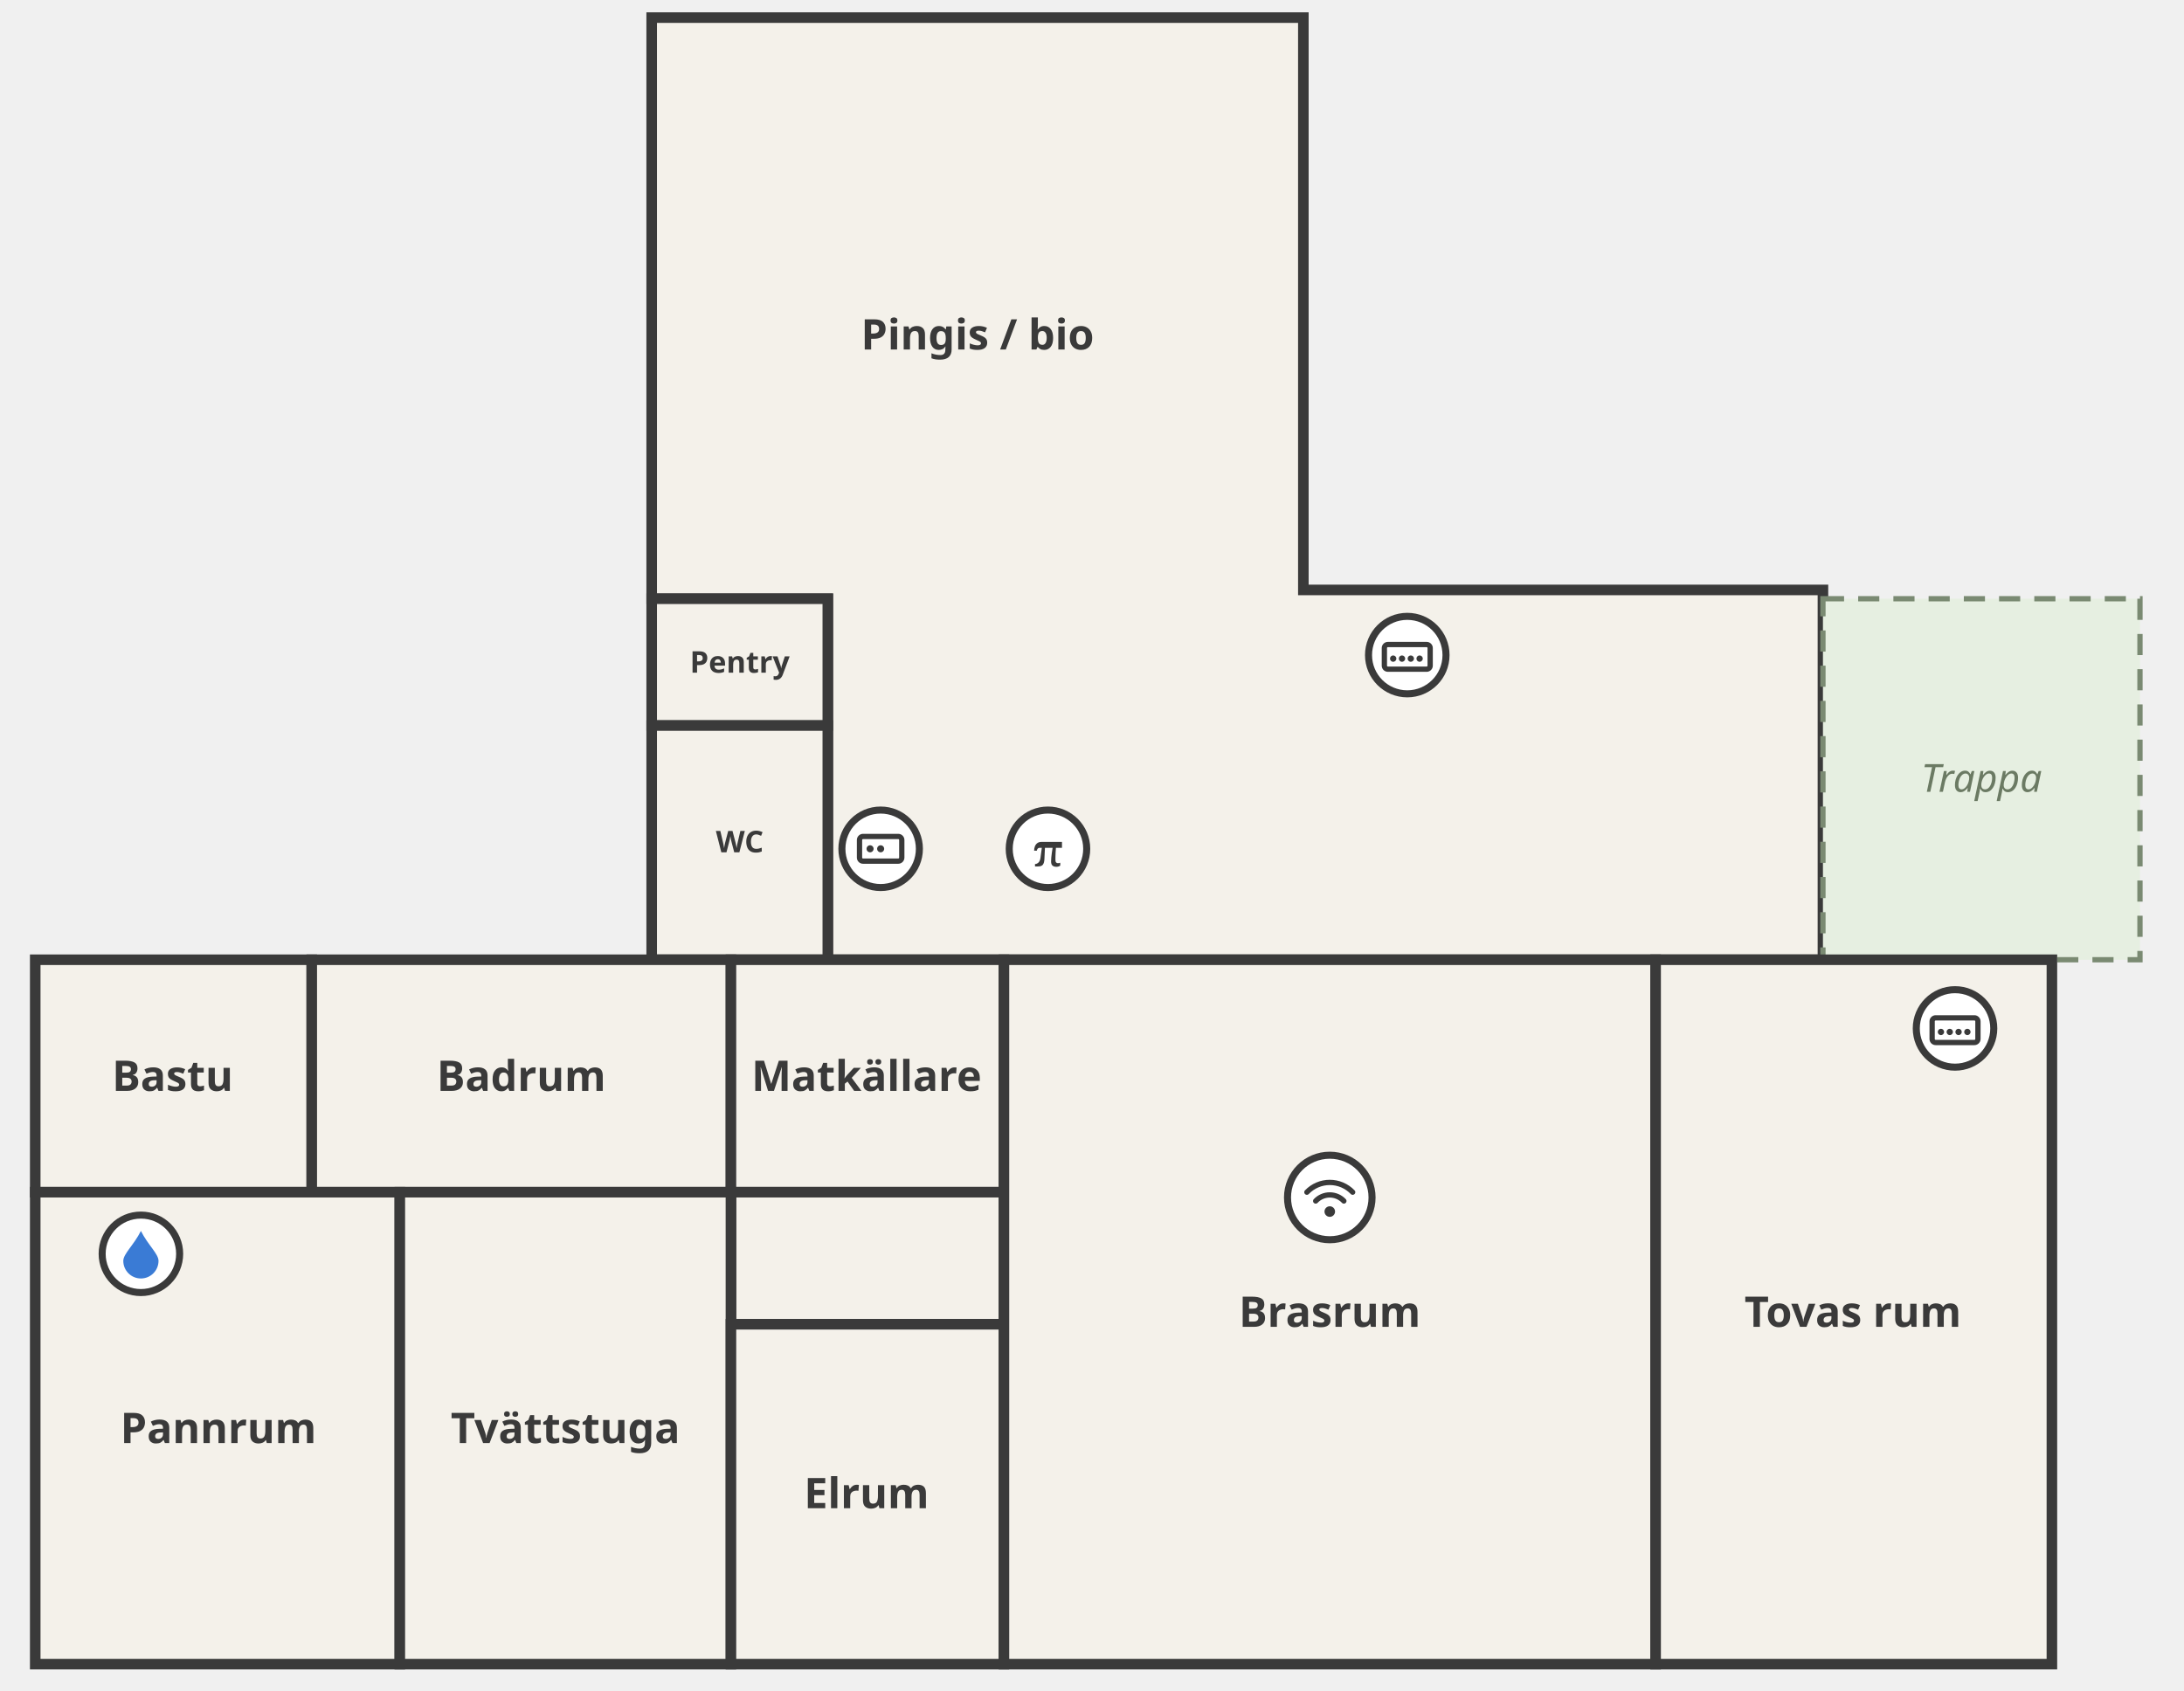
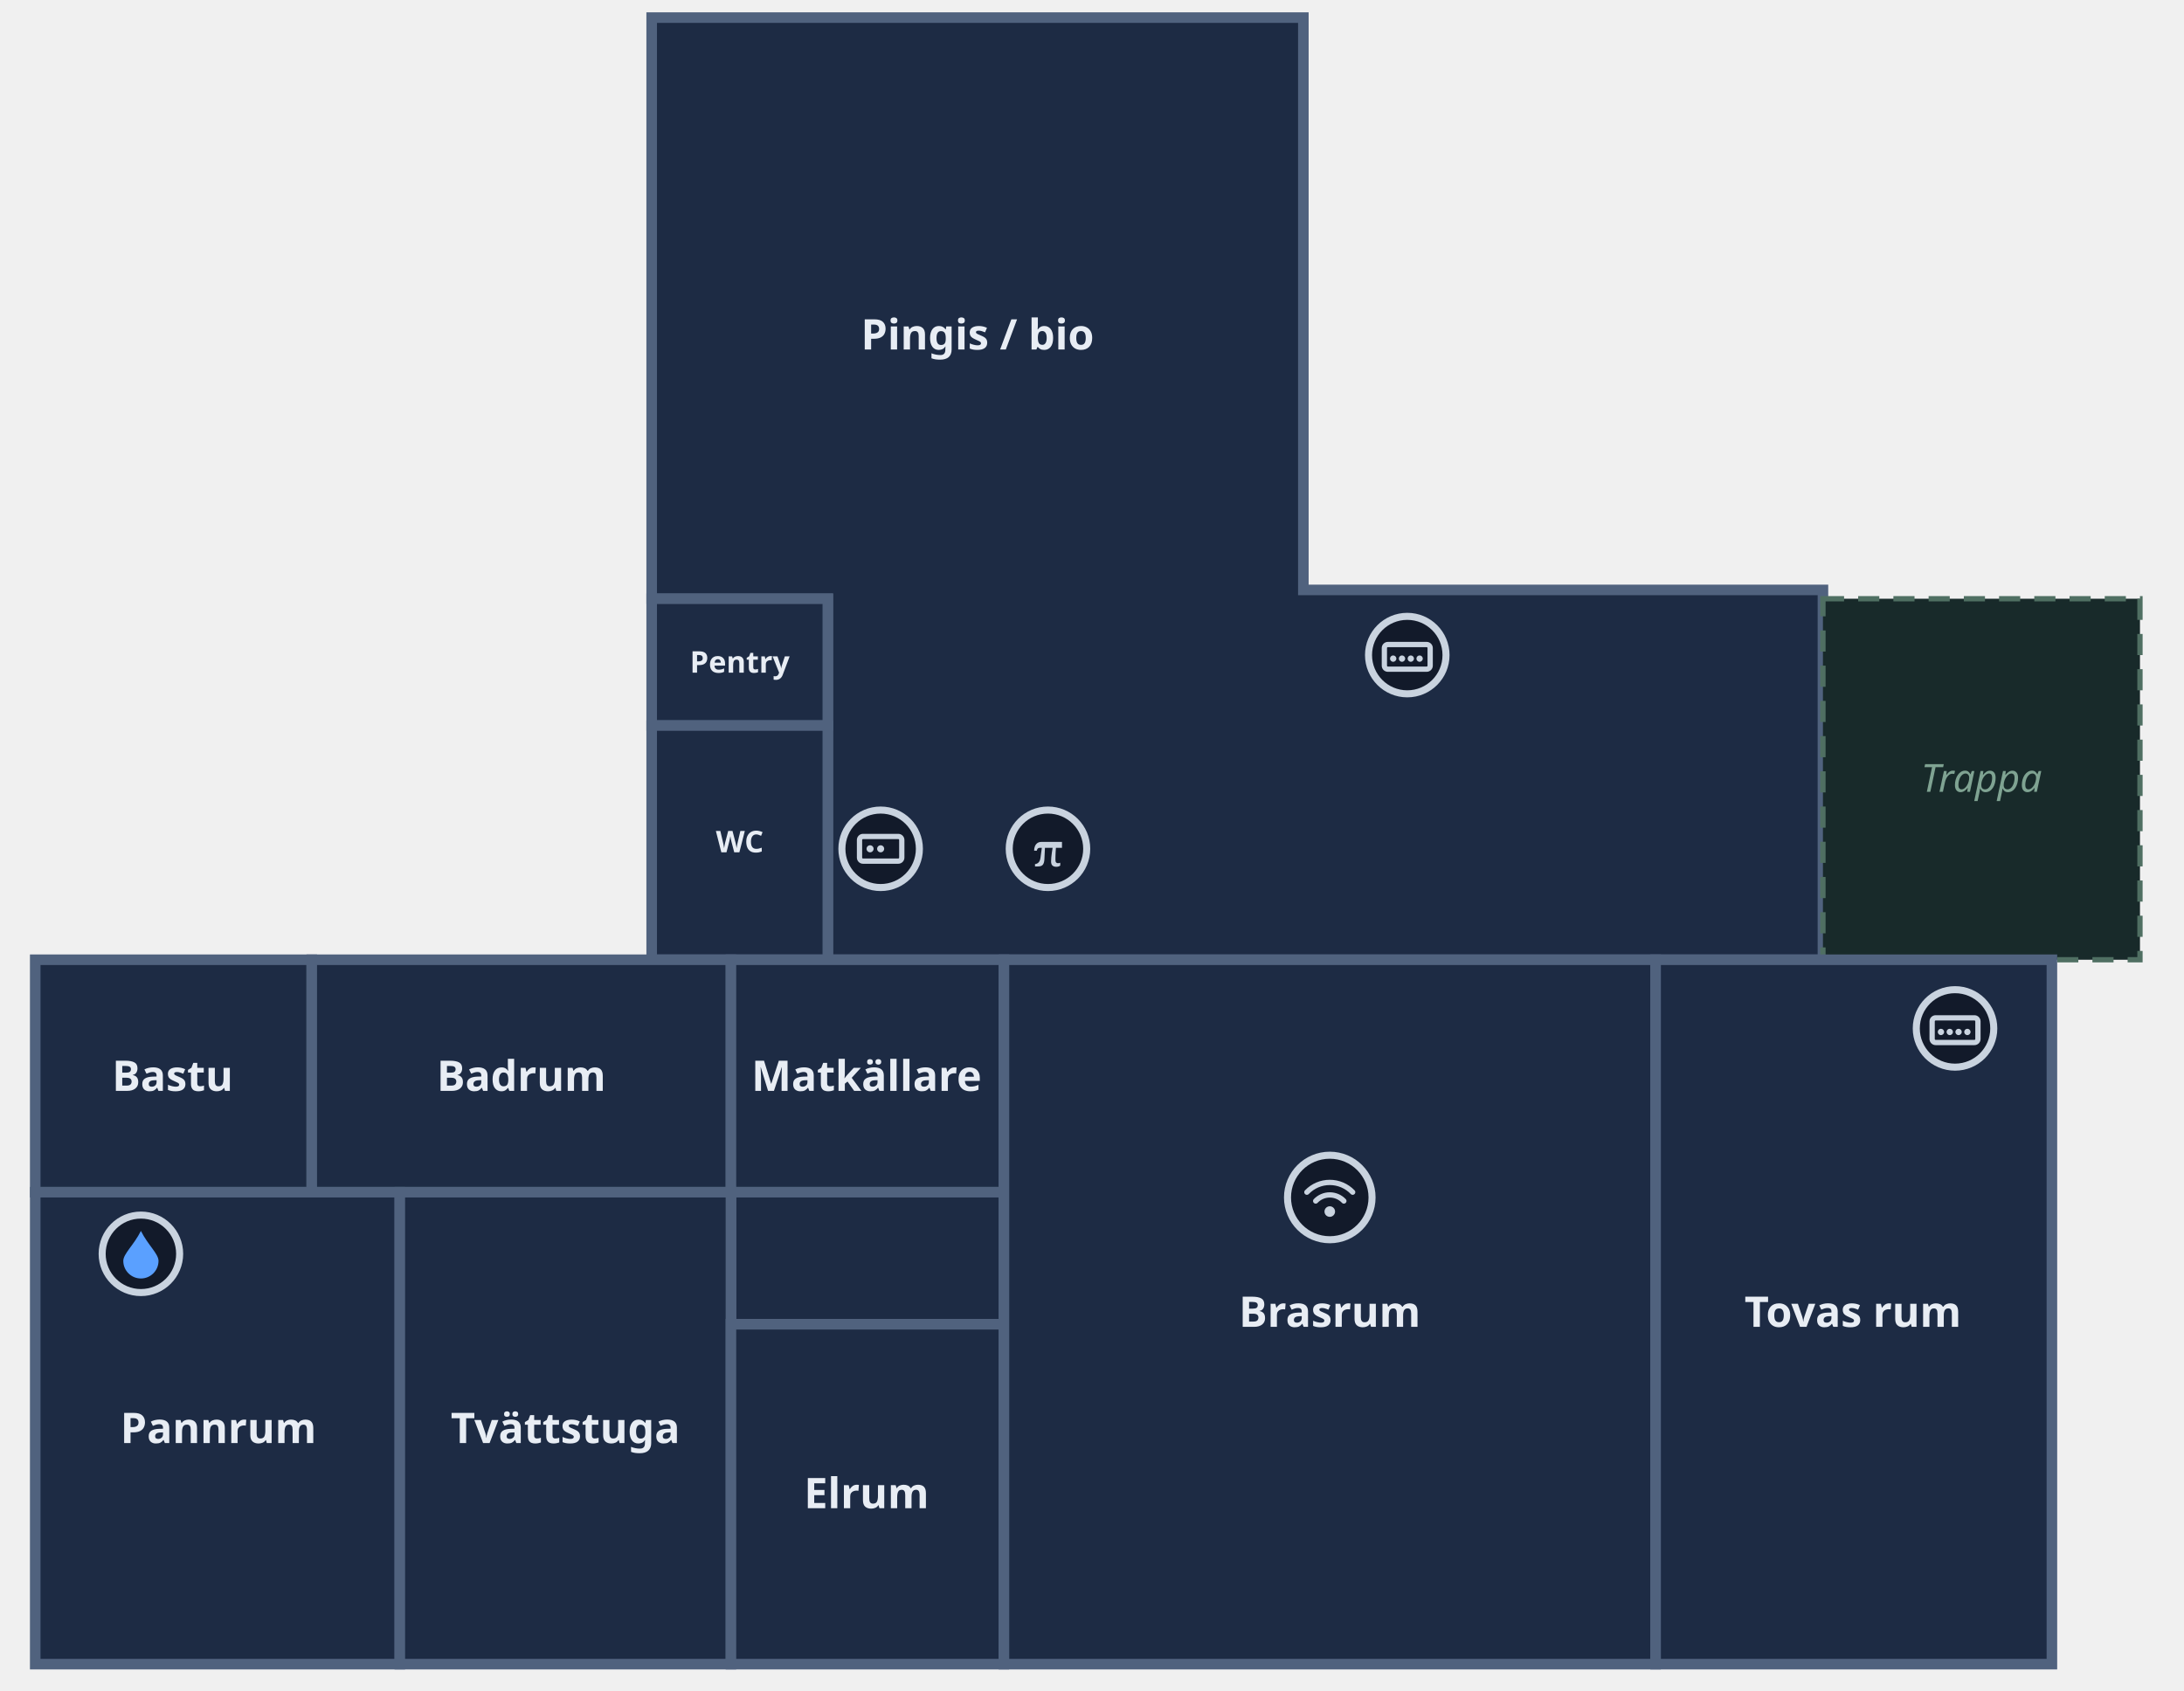
<svg xmlns="http://www.w3.org/2000/svg" viewBox="0 0 1240 960" width="1240" height="960">
  <style>
- .room{fill:#f4f1ea;stroke:#3a3a3a;stroke-width:6}
- .outdoor{fill:#e6efe1;stroke:#7a8a72;stroke-width:3;stroke-dasharray:12 8}
- .label{font:600 24px sans-serif;fill:#3a3a3a;text-anchor:middle;dominant-baseline:middle;pointer-events:none}
- .outdoor-label{font:italic 22px sans-serif;fill:#6b7a63}
+ .room{fill:#1d2b44;stroke:#50627e;stroke-width:6}
+ .outdoor{fill:#182a2a;stroke:#4f6f62;stroke-width:3;stroke-dasharray:12 8}
+ .label{font:600 24px sans-serif;fill:#e8edf4;text-anchor:middle;dominant-baseline:middle;pointer-events:none}
+ .outdoor-label{font:italic 22px sans-serif;fill:#7fa392}
.small{font-size:17px}
.motion{fill:none;stroke:none;pointer-events:none}
- .ap circle{fill:#ffffff;stroke:#3a3a3a;stroke-width:4}
- .ap circle.dot{fill:#3a3a3a;stroke:none}
- .ap path{fill:none;stroke:#3a3a3a;stroke-width:3;stroke-linecap:round}
+ .ap circle{fill:#121a2a;stroke:#c9d3df;stroke-width:4}
+ .ap circle.dot{fill:#c9d3df;stroke:none}
+ .ap path{fill:none;stroke:#c9d3df;stroke-width:3;stroke-linecap:round}
.small-value{font-size:20px}
- .device circle{fill:#ffffff;stroke:#3a3a3a;stroke-width:4}
- .device rect{fill:none;stroke:#3a3a3a;stroke-width:3}
- .device circle.dot{fill:#3a3a3a;stroke:none}
- .device .glyph{font:700 26px serif;fill:#3a3a3a;text-anchor:middle;dominant-baseline:middle}
- .device path.fill{fill:#3a7bd5}
- .value{font:500 22px sans-serif;fill:#5a5a5a;text-anchor:middle;dominant-baseline:middle;pointer-events:none}
+ .device circle{fill:#121a2a;stroke:#c9d3df;stroke-width:4}
+ .device rect{fill:none;stroke:#c9d3df;stroke-width:3}
+ .device circle.dot{fill:#c9d3df;stroke:none}
+ .device .glyph{font:700 26px serif;fill:#c9d3df;text-anchor:middle;dominant-baseline:middle}
+ .device path.fill{fill:#5aa0ff}
+ .value{font:500 22px sans-serif;fill:#9aa7b8;text-anchor:middle;dominant-baseline:middle;pointer-events:none}
</style>
  <polygon id="pingisrummet" class="room" points="370,10 740,10 740,335 1035,335 1035,545 470,545 470,340 370,340" />
  <polygon id="pentry" class="room" points="370,340 470,340 470,412 370,412" />
  <polygon id="toalett_pingisrum" class="room" points="370,412 470,412 470,545 370,545" />
  <polygon id="trappa" class="outdoor" points="1035,340 1215,340 1215,545 1035,545" />
  <polygon id="bastun" class="room" points="20,545 177,545 177,677 20,677" />
  <polygon id="badrum_kallare" class="room" points="177,545 415,545 415,677 177,677" />
  <polygon id="matkallare" class="room" points="415,545 570,545 570,677 415,677" />
  <polygon id="korridor" class="room" points="415,677 570,677 570,752 415,752" />
  <polygon id="pannrum" class="room" points="20,677 227,677 227,945 20,945" />
  <polygon id="tvattstuga" class="room" points="227,677 415,677 415,945 227,945" />
  <polygon id="elrum" class="room" points="415,752 570,752 570,945 415,945" />
  <polygon id="familjerum" class="room" points="570,545 940,545 940,945 570,945" />
  <polygon id="tovas_rum" class="room" points="940,545 1165,545 1165,945 940,945" />
  <polygon id="pingisrummet_motion" class="motion" points="370,10 740,10 740,335 1035,335 1035,545 470,545 470,340 370,340" />
  <polygon id="pentry_motion" class="motion" points="370,340 470,340 470,412 370,412" />
  <polygon id="toalett_pingisrum_motion" class="motion" points="370,412 470,412 470,545 370,545" />
  <polygon id="bastun_motion" class="motion" points="20,545 177,545 177,677 20,677" />
  <polygon id="badrum_kallare_motion" class="motion" points="177,545 415,545 415,677 177,677" />
  <polygon id="matkallare_motion" class="motion" points="415,545 570,545 570,677 415,677" />
  <polygon id="korridor_motion" class="motion" points="415,677 570,677 570,752 415,752" />
  <polygon id="pannrum_motion" class="motion" points="20,677 227,677 227,945 20,945" />
  <polygon id="tvattstuga_motion" class="motion" points="227,677 415,677 415,945 227,945" />
  <polygon id="elrum_motion" class="motion" points="415,752 570,752 570,945 415,945" />
  <polygon id="familjerum_motion" class="motion" points="570,545 940,545 940,945 570,945" />
  <polygon id="tovas_rum_motion" class="motion" points="940,545 1165,545 1165,945 940,945" />
  <text id="pingisrummet_label" class="label" x="555" y="190">Pingis / bio</text>
  <text id="pingisrummet_temp" class="value" x="555" y="224" />
  <text id="pentry_label" class="label small" x="420" y="376">Pentry</text>
  <text id="pentry_temp" class="value" x="420" y="410" />
  <text id="toalett_pingisrum_label" class="label small" x="420" y="478">WC</text>
  <text id="toalett_pingisrum_temp" class="value" x="420" y="512" />
  <text id="trappa_label" class="label outdoor-label" x="1125" y="442">Trappa</text>
  <text id="bastun_label" class="label" x="98" y="611">Bastu</text>
  <text id="bastun_temp" class="value" x="98" y="645" />
  <text id="badrum_kallare_label" class="label" x="296" y="611">Badrum</text>
  <text id="badrum_kallare_temp" class="value" x="296" y="645" />
  <text id="matkallare_label" class="label" x="492" y="611">Matkällare</text>
  <text id="matkallare_temp" class="value" x="492" y="645" />
  <text id="pannrum_label" class="label" x="124" y="811">Pannrum</text>
  <text id="pannrum_temp" class="value" x="124" y="845" />
  <text id="tvattstuga_label" class="label" x="321" y="811">Tvättstuga</text>
  <text id="tvattstuga_temp" class="value" x="321" y="845" />
  <text id="elrum_label" class="label" x="492" y="848">Elrum</text>
  <text id="elrum_temp" class="value" x="492" y="882" />
  <text id="familjerum_label" class="label" x="755" y="745">Brasrum</text>
  <text id="familjerum_temp" class="value" x="755" y="779" />
  <text id="tovas_rum_label" class="label" x="1052" y="745">Tovas rum</text>
  <text id="tovas_rum_temp" class="value" x="1052" y="779" />
  <g id="ap_u6_lite" class="ap">
    <circle cx="755" cy="680" r="24" />
    <path d="M742,677 a18,18 0 0 1 26,0 M747,682 a11,11 0 0 1 16,0" />
    <circle class="dot" cx="755" cy="688" r="3" />
  </g>
  <text id="ap_u6_lite_clients" class="value small-value" x="755" y="720" />
  <g id="udm" class="device">
    <circle cx="500" cy="482" r="22" />
    <rect x="488" y="475" width="24" height="14" rx="2" />
    <circle class="dot" cx="494" cy="482" r="2" />
    <circle class="dot" cx="500" cy="482" r="2" />
  </g>
  <text id="udm_value" class="value small-value" x="500" y="520" />
  <g id="raspberry_pi" class="device">
    <circle cx="595" cy="482" r="22" />
    <text class="glyph" x="595" y="483">π</text>
  </g>
  <text id="raspberry_pi_value" class="value small-value" x="595" y="520" />
  <g id="vattenmatare" class="device">
    <circle cx="80" cy="712" r="22" />
    <path class="fill" d="M80,699 C84,707 90,712 90,716 a10,10 0 0 1 -20,0 C70,712 76,707 80,699 z" />
  </g>
  <text id="vattenmatare_value" class="value small-value" x="80" y="750" />
  <g id="usw_lite_8_poe_pingis" class="device">
    <circle cx="799" cy="372" r="22" />
    <rect x="786" y="366" width="26" height="14" rx="2" />
    <circle class="dot" cx="791" cy="374" r="1.8" />
    <circle class="dot" cx="796" cy="374" r="1.8" />
    <circle class="dot" cx="801" cy="374" r="1.8" />
    <circle class="dot" cx="806" cy="374" r="1.8" />
  </g>
  <text id="usw_lite_8_poe_pingis_value" class="value small-value" x="799" y="410" />
  <g id="us_8_60w" class="device">
    <circle cx="1110" cy="584" r="22" />
    <rect x="1097" y="578" width="26" height="14" rx="2" />
    <circle class="dot" cx="1102" cy="586" r="1.8" />
    <circle class="dot" cx="1107" cy="586" r="1.8" />
    <circle class="dot" cx="1112" cy="586" r="1.8" />
    <circle class="dot" cx="1117" cy="586" r="1.8" />
  </g>
  <text id="us_8_60w_value" class="value small-value" x="1110" y="622" />
</svg>
